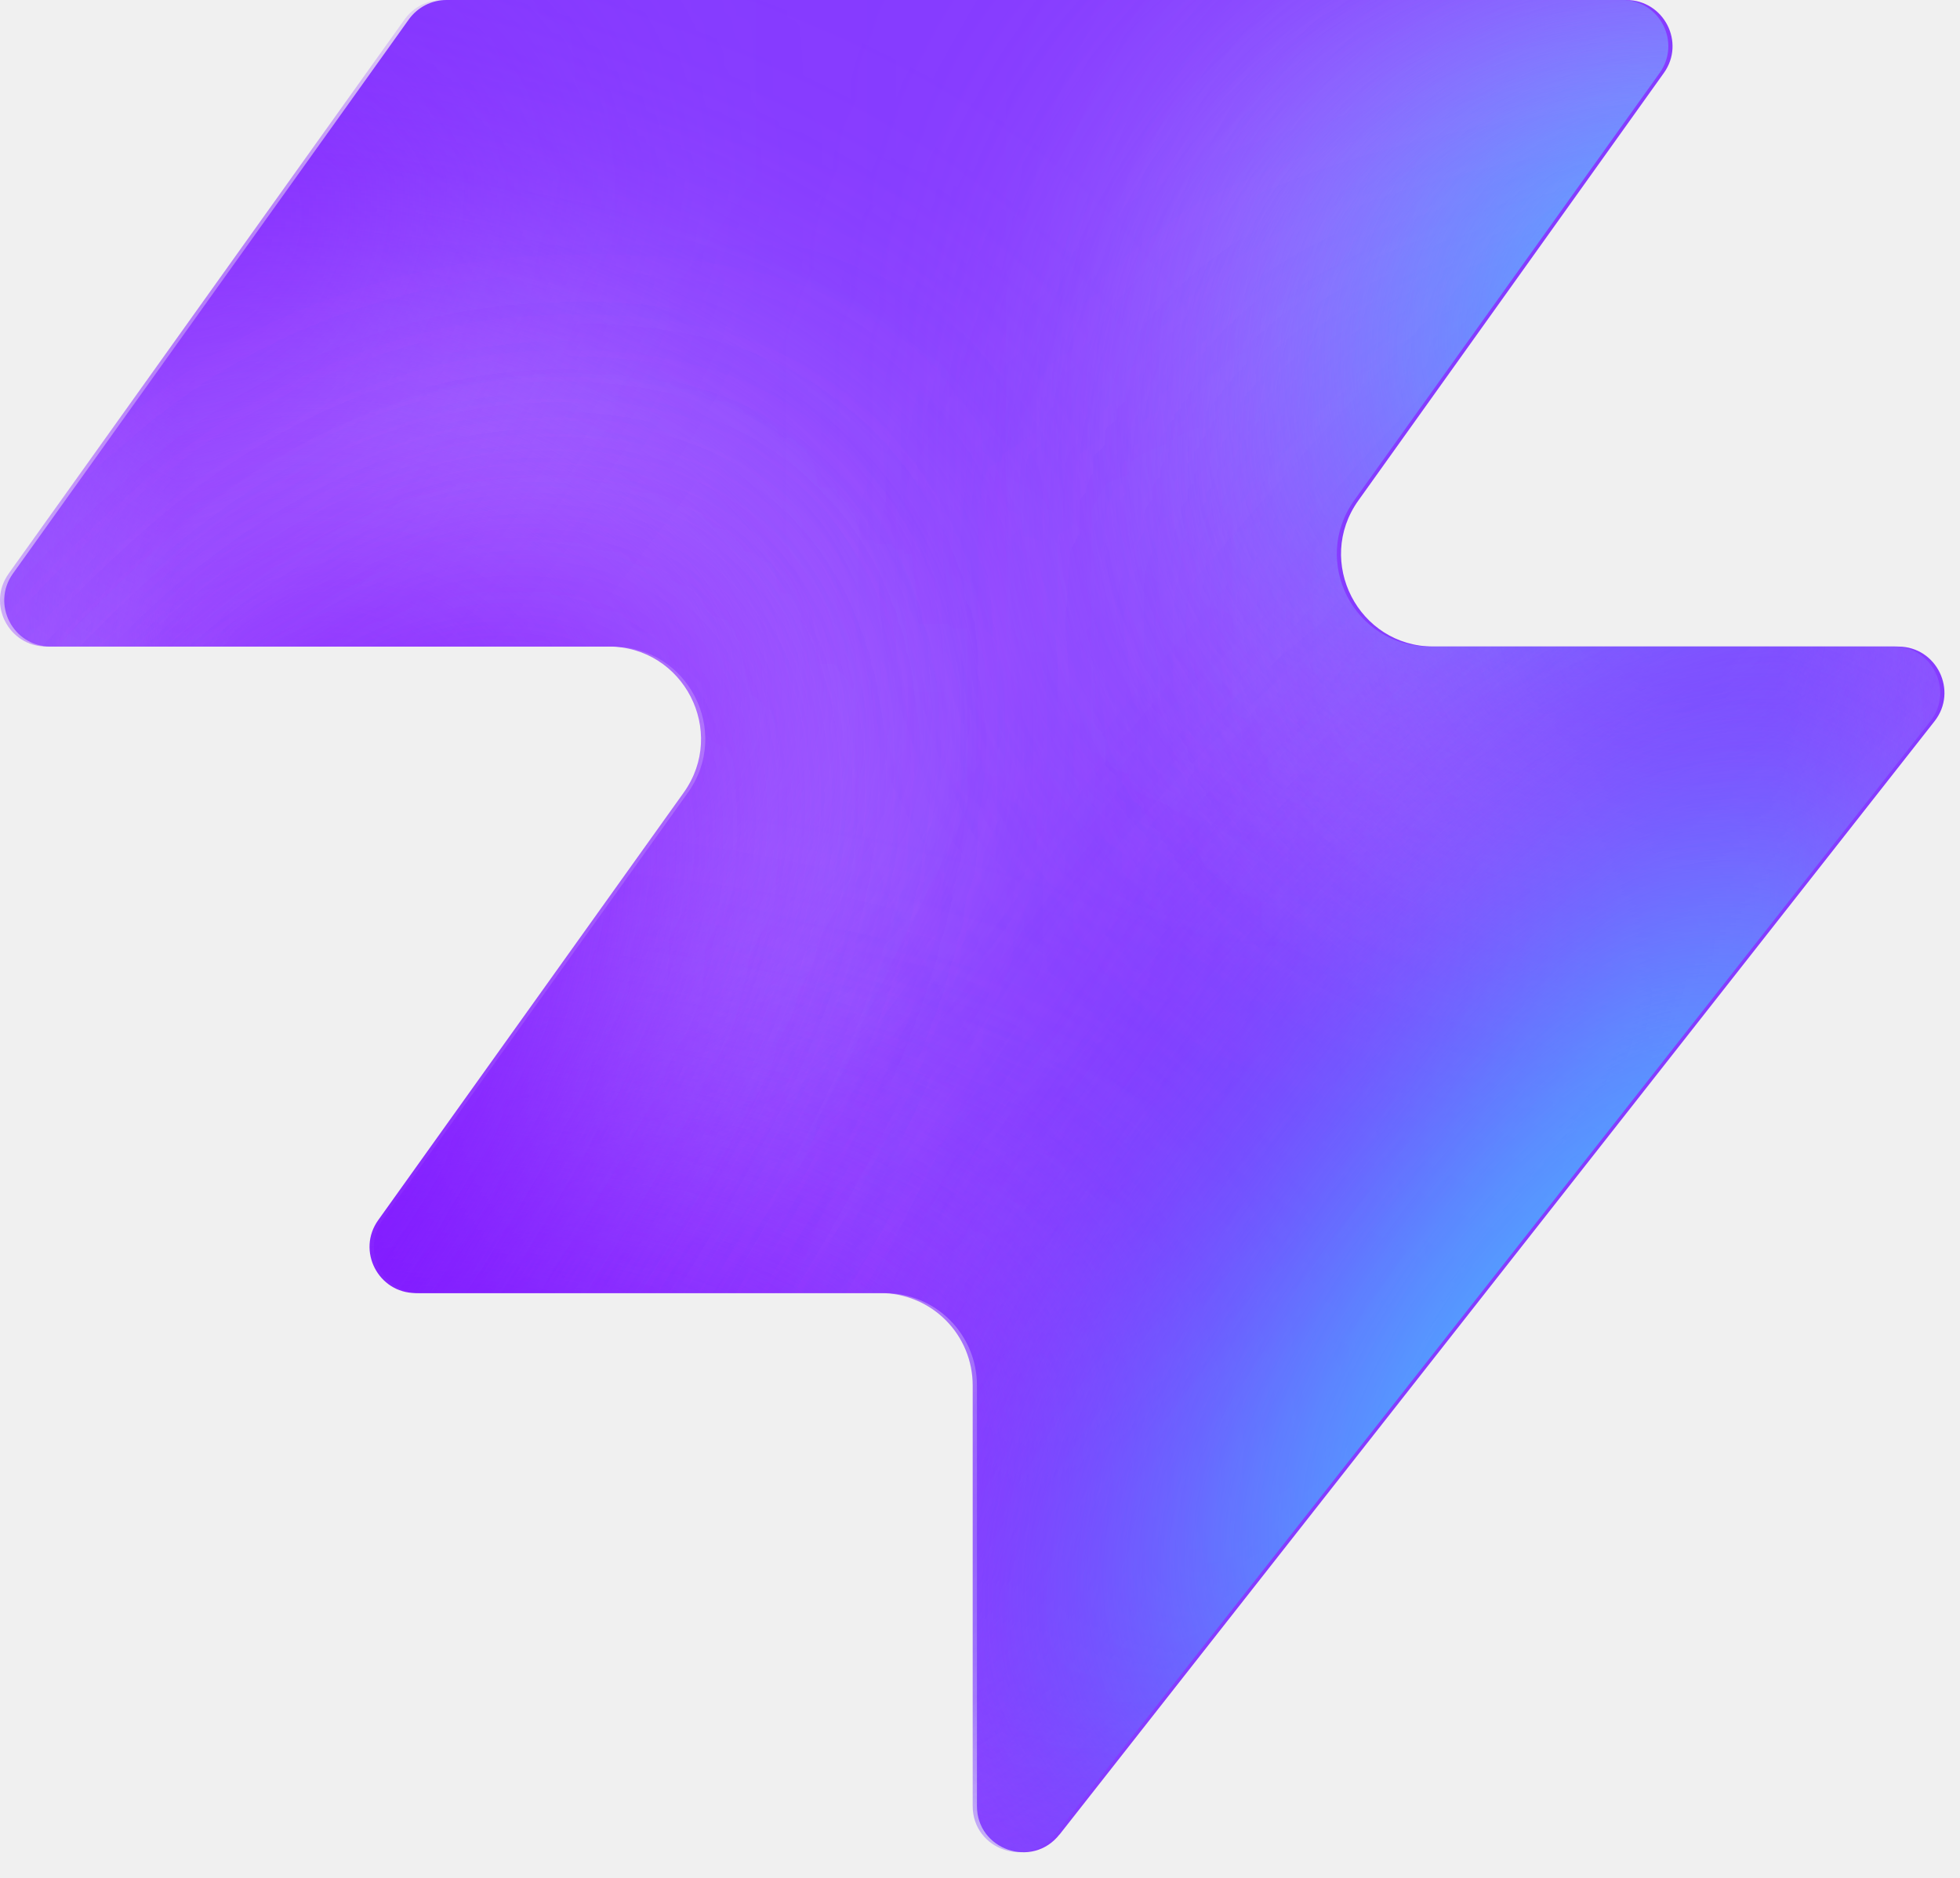
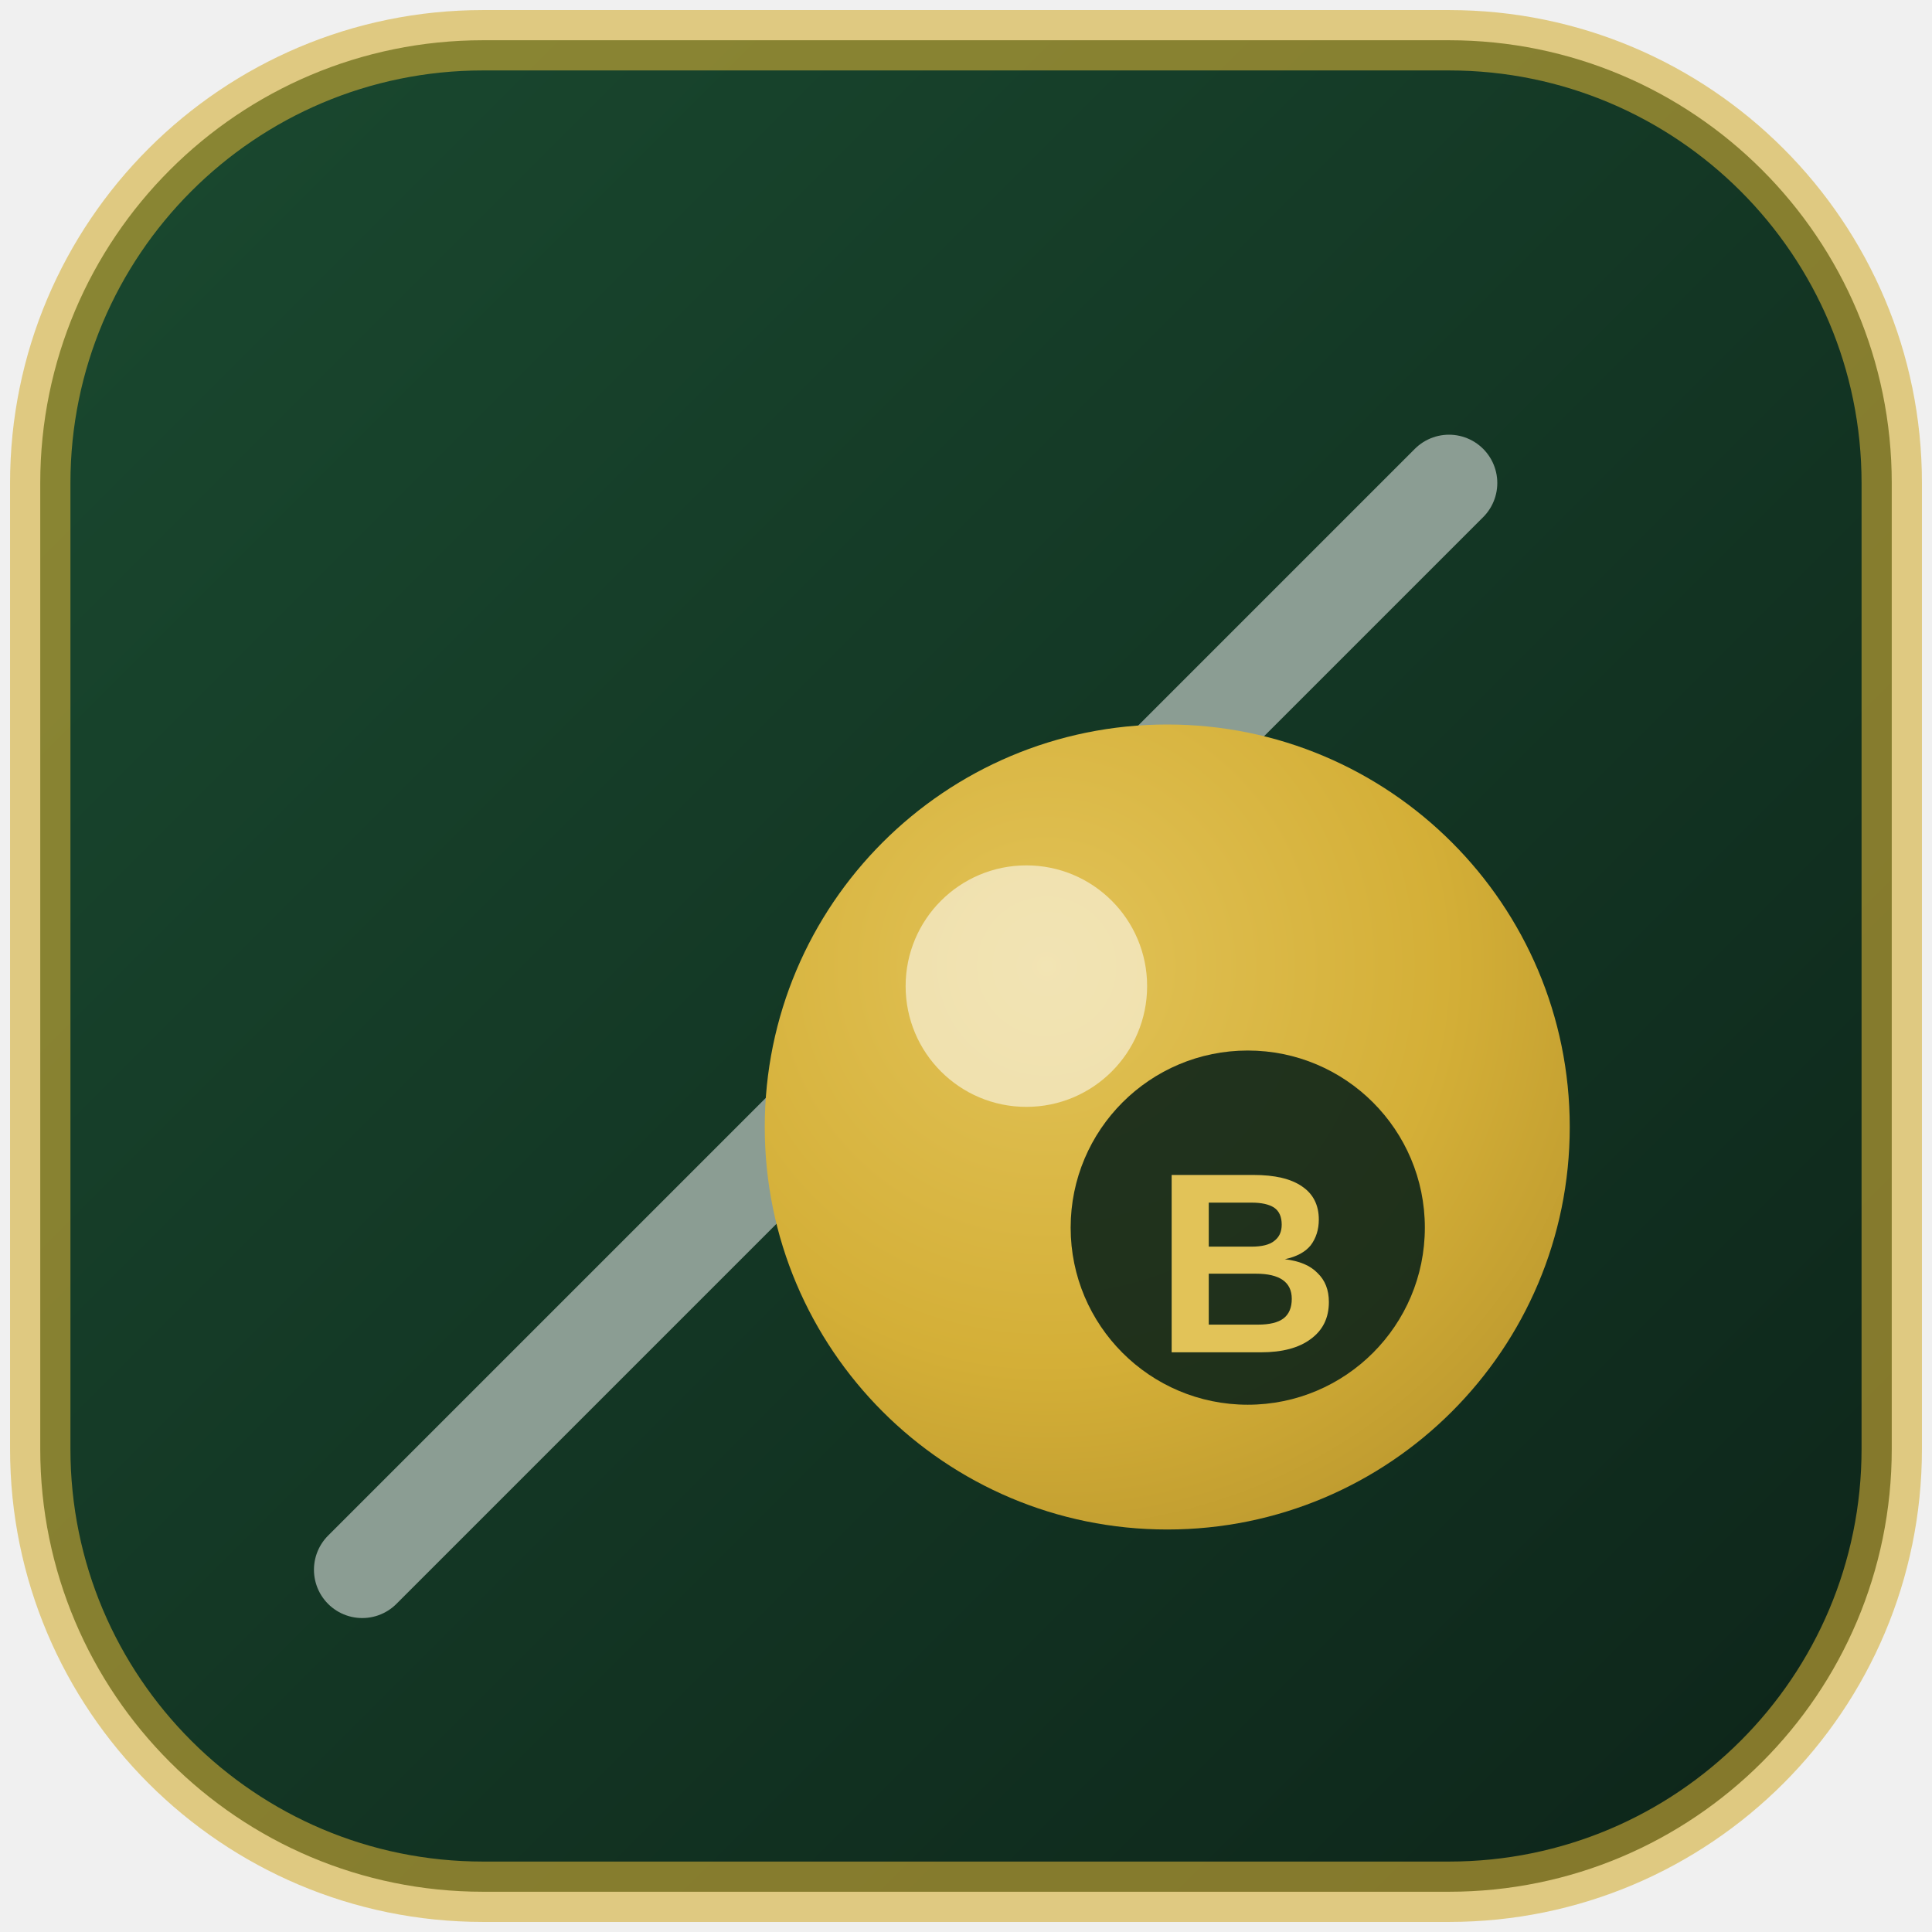
- <svg xmlns="http://www.w3.org/2000/svg" width="48" height="46" fill="none" viewBox="0 0 48 46">
-   <path fill="#863bff" d="M25.946 44.938c-.664.845-2.021.375-2.021-.698V33.937a2.26 2.26 0 0 0-2.262-2.262H10.287c-.92 0-1.456-1.04-.92-1.788l7.48-10.471c1.07-1.497 0-3.578-1.842-3.578H1.237c-.92 0-1.456-1.04-.92-1.788L10.013.474c.214-.297.556-.474.92-.474h28.894c.92 0 1.456 1.04.92 1.788l-7.48 10.471c-1.07 1.498 0 3.579 1.842 3.579h11.377c.943 0 1.473 1.088.89 1.83L25.947 44.94z" style="fill:#863bff;fill:color(display-p3 .525 .23 1);fill-opacity:1" />
-   <mask id="a" width="48" height="46" x="0" y="0" maskUnits="userSpaceOnUse" style="mask-type:alpha">
-     <path fill="#000" d="M25.842 44.938c-.664.844-2.021.375-2.021-.698V33.937a2.26 2.26 0 0 0-2.262-2.262H10.183c-.92 0-1.456-1.04-.92-1.788l7.48-10.471c1.07-1.498 0-3.579-1.842-3.579H1.133c-.92 0-1.456-1.04-.92-1.787L9.91.473c.214-.297.556-.474.92-.474h28.894c.92 0 1.456 1.04.92 1.788l-7.48 10.471c-1.07 1.498 0 3.578 1.842 3.578h11.377c.943 0 1.473 1.088.89 1.832L25.843 44.94z" style="fill:#000;fill-opacity:1" />
-   </mask>
-   <g mask="url(#a)">
-     <g filter="url(#b)">
-       <ellipse cx="5.508" cy="14.704" fill="#ede6ff" rx="5.508" ry="14.704" style="fill:#ede6ff;fill:color(display-p3 .927 .903 1);fill-opacity:1" transform="matrix(.00324 1 1 -.00324 -4.47 31.516)" />
-     </g>
-     <g filter="url(#c)">
-       <ellipse cx="10.399" cy="29.851" fill="#ede6ff" rx="10.399" ry="29.851" style="fill:#ede6ff;fill:color(display-p3 .927 .903 1);fill-opacity:1" transform="matrix(.00324 1 1 -.00324 -39.328 7.883)" />
-     </g>
-     <g filter="url(#d)">
-       <ellipse cx="5.508" cy="30.487" fill="#7e14ff" rx="5.508" ry="30.487" style="fill:#7e14ff;fill:color(display-p3 .492 .077 1);fill-opacity:1" transform="rotate(89.814 -25.913 -14.639)scale(1 -1)" />
-     </g>
-     <g filter="url(#e)">
-       <ellipse cx="5.508" cy="30.599" fill="#7e14ff" rx="5.508" ry="30.599" style="fill:#7e14ff;fill:color(display-p3 .492 .077 1);fill-opacity:1" transform="rotate(89.814 -32.644 -3.334)scale(1 -1)" />
-     </g>
-     <g filter="url(#f)">
-       <ellipse cx="5.508" cy="30.599" fill="#7e14ff" rx="5.508" ry="30.599" style="fill:#7e14ff;fill:color(display-p3 .492 .077 1);fill-opacity:1" transform="matrix(.00324 1 1 -.00324 -34.34 30.47)" />
-     </g>
-     <g filter="url(#g)">
-       <ellipse cx="14.072" cy="22.078" fill="#ede6ff" rx="14.072" ry="22.078" style="fill:#ede6ff;fill:color(display-p3 .927 .903 1);fill-opacity:1" transform="rotate(93.35 24.506 48.493)scale(-1 1)" />
-     </g>
-     <g filter="url(#h)">
-       <ellipse cx="3.47" cy="21.501" fill="#7e14ff" rx="3.47" ry="21.501" style="fill:#7e14ff;fill:color(display-p3 .492 .077 1);fill-opacity:1" transform="rotate(89.009 28.708 47.59)scale(-1 1)" />
-     </g>
-     <g filter="url(#i)">
-       <ellipse cx="3.47" cy="21.501" fill="#7e14ff" rx="3.47" ry="21.501" style="fill:#7e14ff;fill:color(display-p3 .492 .077 1);fill-opacity:1" transform="rotate(89.009 28.708 47.59)scale(-1 1)" />
-     </g>
-     <g filter="url(#j)">
-       <ellipse cx=".387" cy="8.972" fill="#7e14ff" rx="4.407" ry="29.108" style="fill:#7e14ff;fill:color(display-p3 .492 .077 1);fill-opacity:1" transform="rotate(39.51 .387 8.972)" />
-     </g>
-     <g filter="url(#k)">
-       <ellipse cx="47.523" cy="-6.092" fill="#7e14ff" rx="4.407" ry="29.108" style="fill:#7e14ff;fill:color(display-p3 .492 .077 1);fill-opacity:1" transform="rotate(37.892 47.523 -6.092)" />
-     </g>
-     <g filter="url(#l)">
-       <ellipse cx="41.412" cy="6.333" fill="#47bfff" rx="5.971" ry="9.665" style="fill:#47bfff;fill:color(display-p3 .28 .748 1);fill-opacity:1" transform="rotate(37.892 41.412 6.333)" />
-     </g>
-     <g filter="url(#m)">
-       <ellipse cx="-1.879" cy="38.332" fill="#7e14ff" rx="4.407" ry="29.108" style="fill:#7e14ff;fill:color(display-p3 .492 .077 1);fill-opacity:1" transform="rotate(37.892 -1.88 38.332)" />
-     </g>
-     <g filter="url(#n)">
-       <ellipse cx="-1.879" cy="38.332" fill="#7e14ff" rx="4.407" ry="29.108" style="fill:#7e14ff;fill:color(display-p3 .492 .077 1);fill-opacity:1" transform="rotate(37.892 -1.88 38.332)" />
-     </g>
-     <g filter="url(#o)">
-       <ellipse cx="35.651" cy="29.907" fill="#7e14ff" rx="4.407" ry="29.108" style="fill:#7e14ff;fill:color(display-p3 .492 .077 1);fill-opacity:1" transform="rotate(37.892 35.651 29.907)" />
-     </g>
-     <g filter="url(#p)">
-       <ellipse cx="38.418" cy="32.4" fill="#47bfff" rx="5.971" ry="15.297" style="fill:#47bfff;fill:color(display-p3 .28 .748 1);fill-opacity:1" transform="rotate(37.892 38.418 32.4)" />
-     </g>
-   </g>
+ <svg xmlns="http://www.w3.org/2000/svg" width="48" height="48" viewBox="0 0 48 48" role="img" aria-label="Billiard Club">
  <defs>
-     <filter id="b" width="60.045" height="41.654" x="-19.77" y="16.149" color-interpolation-filters="sRGB" filterUnits="userSpaceOnUse">
-       <feFlood flood-opacity="0" result="BackgroundImageFix" />
-       <feBlend in="SourceGraphic" in2="BackgroundImageFix" result="shape" />
-       <feGaussianBlur result="effect1_foregroundBlur_2002_17158" stdDeviation="7.659" />
-     </filter>
-     <filter id="c" width="90.34" height="51.437" x="-54.613" y="-7.533" color-interpolation-filters="sRGB" filterUnits="userSpaceOnUse">
-       <feFlood flood-opacity="0" result="BackgroundImageFix" />
-       <feBlend in="SourceGraphic" in2="BackgroundImageFix" result="shape" />
-       <feGaussianBlur result="effect1_foregroundBlur_2002_17158" stdDeviation="7.659" />
-     </filter>
-     <filter id="d" width="79.355" height="29.4" x="-49.64" y="2.03" color-interpolation-filters="sRGB" filterUnits="userSpaceOnUse">
-       <feFlood flood-opacity="0" result="BackgroundImageFix" />
-       <feBlend in="SourceGraphic" in2="BackgroundImageFix" result="shape" />
-       <feGaussianBlur result="effect1_foregroundBlur_2002_17158" stdDeviation="4.596" />
-     </filter>
-     <filter id="e" width="79.579" height="29.4" x="-45.045" y="20.029" color-interpolation-filters="sRGB" filterUnits="userSpaceOnUse">
-       <feFlood flood-opacity="0" result="BackgroundImageFix" />
-       <feBlend in="SourceGraphic" in2="BackgroundImageFix" result="shape" />
-       <feGaussianBlur result="effect1_foregroundBlur_2002_17158" stdDeviation="4.596" />
-     </filter>
-     <filter id="f" width="79.579" height="29.4" x="-43.513" y="21.178" color-interpolation-filters="sRGB" filterUnits="userSpaceOnUse">
-       <feFlood flood-opacity="0" result="BackgroundImageFix" />
-       <feBlend in="SourceGraphic" in2="BackgroundImageFix" result="shape" />
-       <feGaussianBlur result="effect1_foregroundBlur_2002_17158" stdDeviation="4.596" />
-     </filter>
-     <filter id="g" width="74.749" height="58.852" x="15.756" y="-17.901" color-interpolation-filters="sRGB" filterUnits="userSpaceOnUse">
-       <feFlood flood-opacity="0" result="BackgroundImageFix" />
-       <feBlend in="SourceGraphic" in2="BackgroundImageFix" result="shape" />
-       <feGaussianBlur result="effect1_foregroundBlur_2002_17158" stdDeviation="7.659" />
-     </filter>
-     <filter id="h" width="61.377" height="25.362" x="23.548" y="2.284" color-interpolation-filters="sRGB" filterUnits="userSpaceOnUse">
-       <feFlood flood-opacity="0" result="BackgroundImageFix" />
-       <feBlend in="SourceGraphic" in2="BackgroundImageFix" result="shape" />
-       <feGaussianBlur result="effect1_foregroundBlur_2002_17158" stdDeviation="4.596" />
-     </filter>
-     <filter id="i" width="61.377" height="25.362" x="23.548" y="2.284" color-interpolation-filters="sRGB" filterUnits="userSpaceOnUse">
-       <feFlood flood-opacity="0" result="BackgroundImageFix" />
-       <feBlend in="SourceGraphic" in2="BackgroundImageFix" result="shape" />
-       <feGaussianBlur result="effect1_foregroundBlur_2002_17158" stdDeviation="4.596" />
-     </filter>
-     <filter id="j" width="56.045" height="63.649" x="-27.636" y="-22.853" color-interpolation-filters="sRGB" filterUnits="userSpaceOnUse">
-       <feFlood flood-opacity="0" result="BackgroundImageFix" />
-       <feBlend in="SourceGraphic" in2="BackgroundImageFix" result="shape" />
-       <feGaussianBlur result="effect1_foregroundBlur_2002_17158" stdDeviation="4.596" />
-     </filter>
-     <filter id="k" width="54.814" height="64.646" x="20.116" y="-38.415" color-interpolation-filters="sRGB" filterUnits="userSpaceOnUse">
-       <feFlood flood-opacity="0" result="BackgroundImageFix" />
-       <feBlend in="SourceGraphic" in2="BackgroundImageFix" result="shape" />
-       <feGaussianBlur result="effect1_foregroundBlur_2002_17158" stdDeviation="4.596" />
-     </filter>
-     <filter id="l" width="33.541" height="35.313" x="24.641" y="-11.323" color-interpolation-filters="sRGB" filterUnits="userSpaceOnUse">
-       <feFlood flood-opacity="0" result="BackgroundImageFix" />
-       <feBlend in="SourceGraphic" in2="BackgroundImageFix" result="shape" />
-       <feGaussianBlur result="effect1_foregroundBlur_2002_17158" stdDeviation="4.596" />
-     </filter>
-     <filter id="m" width="54.814" height="64.646" x="-29.286" y="6.009" color-interpolation-filters="sRGB" filterUnits="userSpaceOnUse">
-       <feFlood flood-opacity="0" result="BackgroundImageFix" />
-       <feBlend in="SourceGraphic" in2="BackgroundImageFix" result="shape" />
-       <feGaussianBlur result="effect1_foregroundBlur_2002_17158" stdDeviation="4.596" />
-     </filter>
-     <filter id="n" width="54.814" height="64.646" x="-29.286" y="6.009" color-interpolation-filters="sRGB" filterUnits="userSpaceOnUse">
-       <feFlood flood-opacity="0" result="BackgroundImageFix" />
-       <feBlend in="SourceGraphic" in2="BackgroundImageFix" result="shape" />
-       <feGaussianBlur result="effect1_foregroundBlur_2002_17158" stdDeviation="4.596" />
-     </filter>
-     <filter id="o" width="54.814" height="64.646" x="8.244" y="-2.416" color-interpolation-filters="sRGB" filterUnits="userSpaceOnUse">
-       <feFlood flood-opacity="0" result="BackgroundImageFix" />
-       <feBlend in="SourceGraphic" in2="BackgroundImageFix" result="shape" />
-       <feGaussianBlur result="effect1_foregroundBlur_2002_17158" stdDeviation="4.596" />
-     </filter>
-     <filter id="p" width="39.409" height="43.623" x="18.713" y="10.588" color-interpolation-filters="sRGB" filterUnits="userSpaceOnUse">
-       <feFlood flood-opacity="0" result="BackgroundImageFix" />
-       <feBlend in="SourceGraphic" in2="BackgroundImageFix" result="shape" />
-       <feGaussianBlur result="effect1_foregroundBlur_2002_17158" stdDeviation="4.596" />
-     </filter>
+     <linearGradient id="felt" x1="0" y1="0" x2="1" y2="1">
+       <stop offset="0" stop-color="#1a4a30" />
+       <stop offset="1" stop-color="#0d2419" />
+     </linearGradient>
+     <radialGradient id="ball" cx="0.35" cy="0.3" r="0.9">
+       <stop offset="0" stop-color="#e2c358" />
+       <stop offset="0.55" stop-color="#d4af37" />
+       <stop offset="1" stop-color="#b5922c" />
+     </radialGradient>
  </defs>
+   <rect x="1" y="1" width="46" height="46" rx="11" fill="url(#felt)" />
+   <rect x="1" y="1" width="46" height="46" rx="11" fill="none" stroke="#d4af37" stroke-opacity="0.6" stroke-width="1.5" />
+   <line x1="9" y1="39" x2="36" y2="12" stroke="#b3bfb8" stroke-opacity="0.75" stroke-width="2.4" stroke-linecap="round" />
+   <circle cx="29" cy="28" r="10" fill="url(#ball)" />
+   <circle cx="25.5" cy="24.5" r="3" fill="#ffffff" fill-opacity="0.55" />
+   <circle cx="31" cy="30.5" r="4.4" fill="#0d2419" fill-opacity="0.9" />
+   <text x="31" y="33.6" text-anchor="middle" font-family="Arial, sans-serif" font-size="6.4" font-weight="700" fill="#e2c358">B</text>
</svg>
